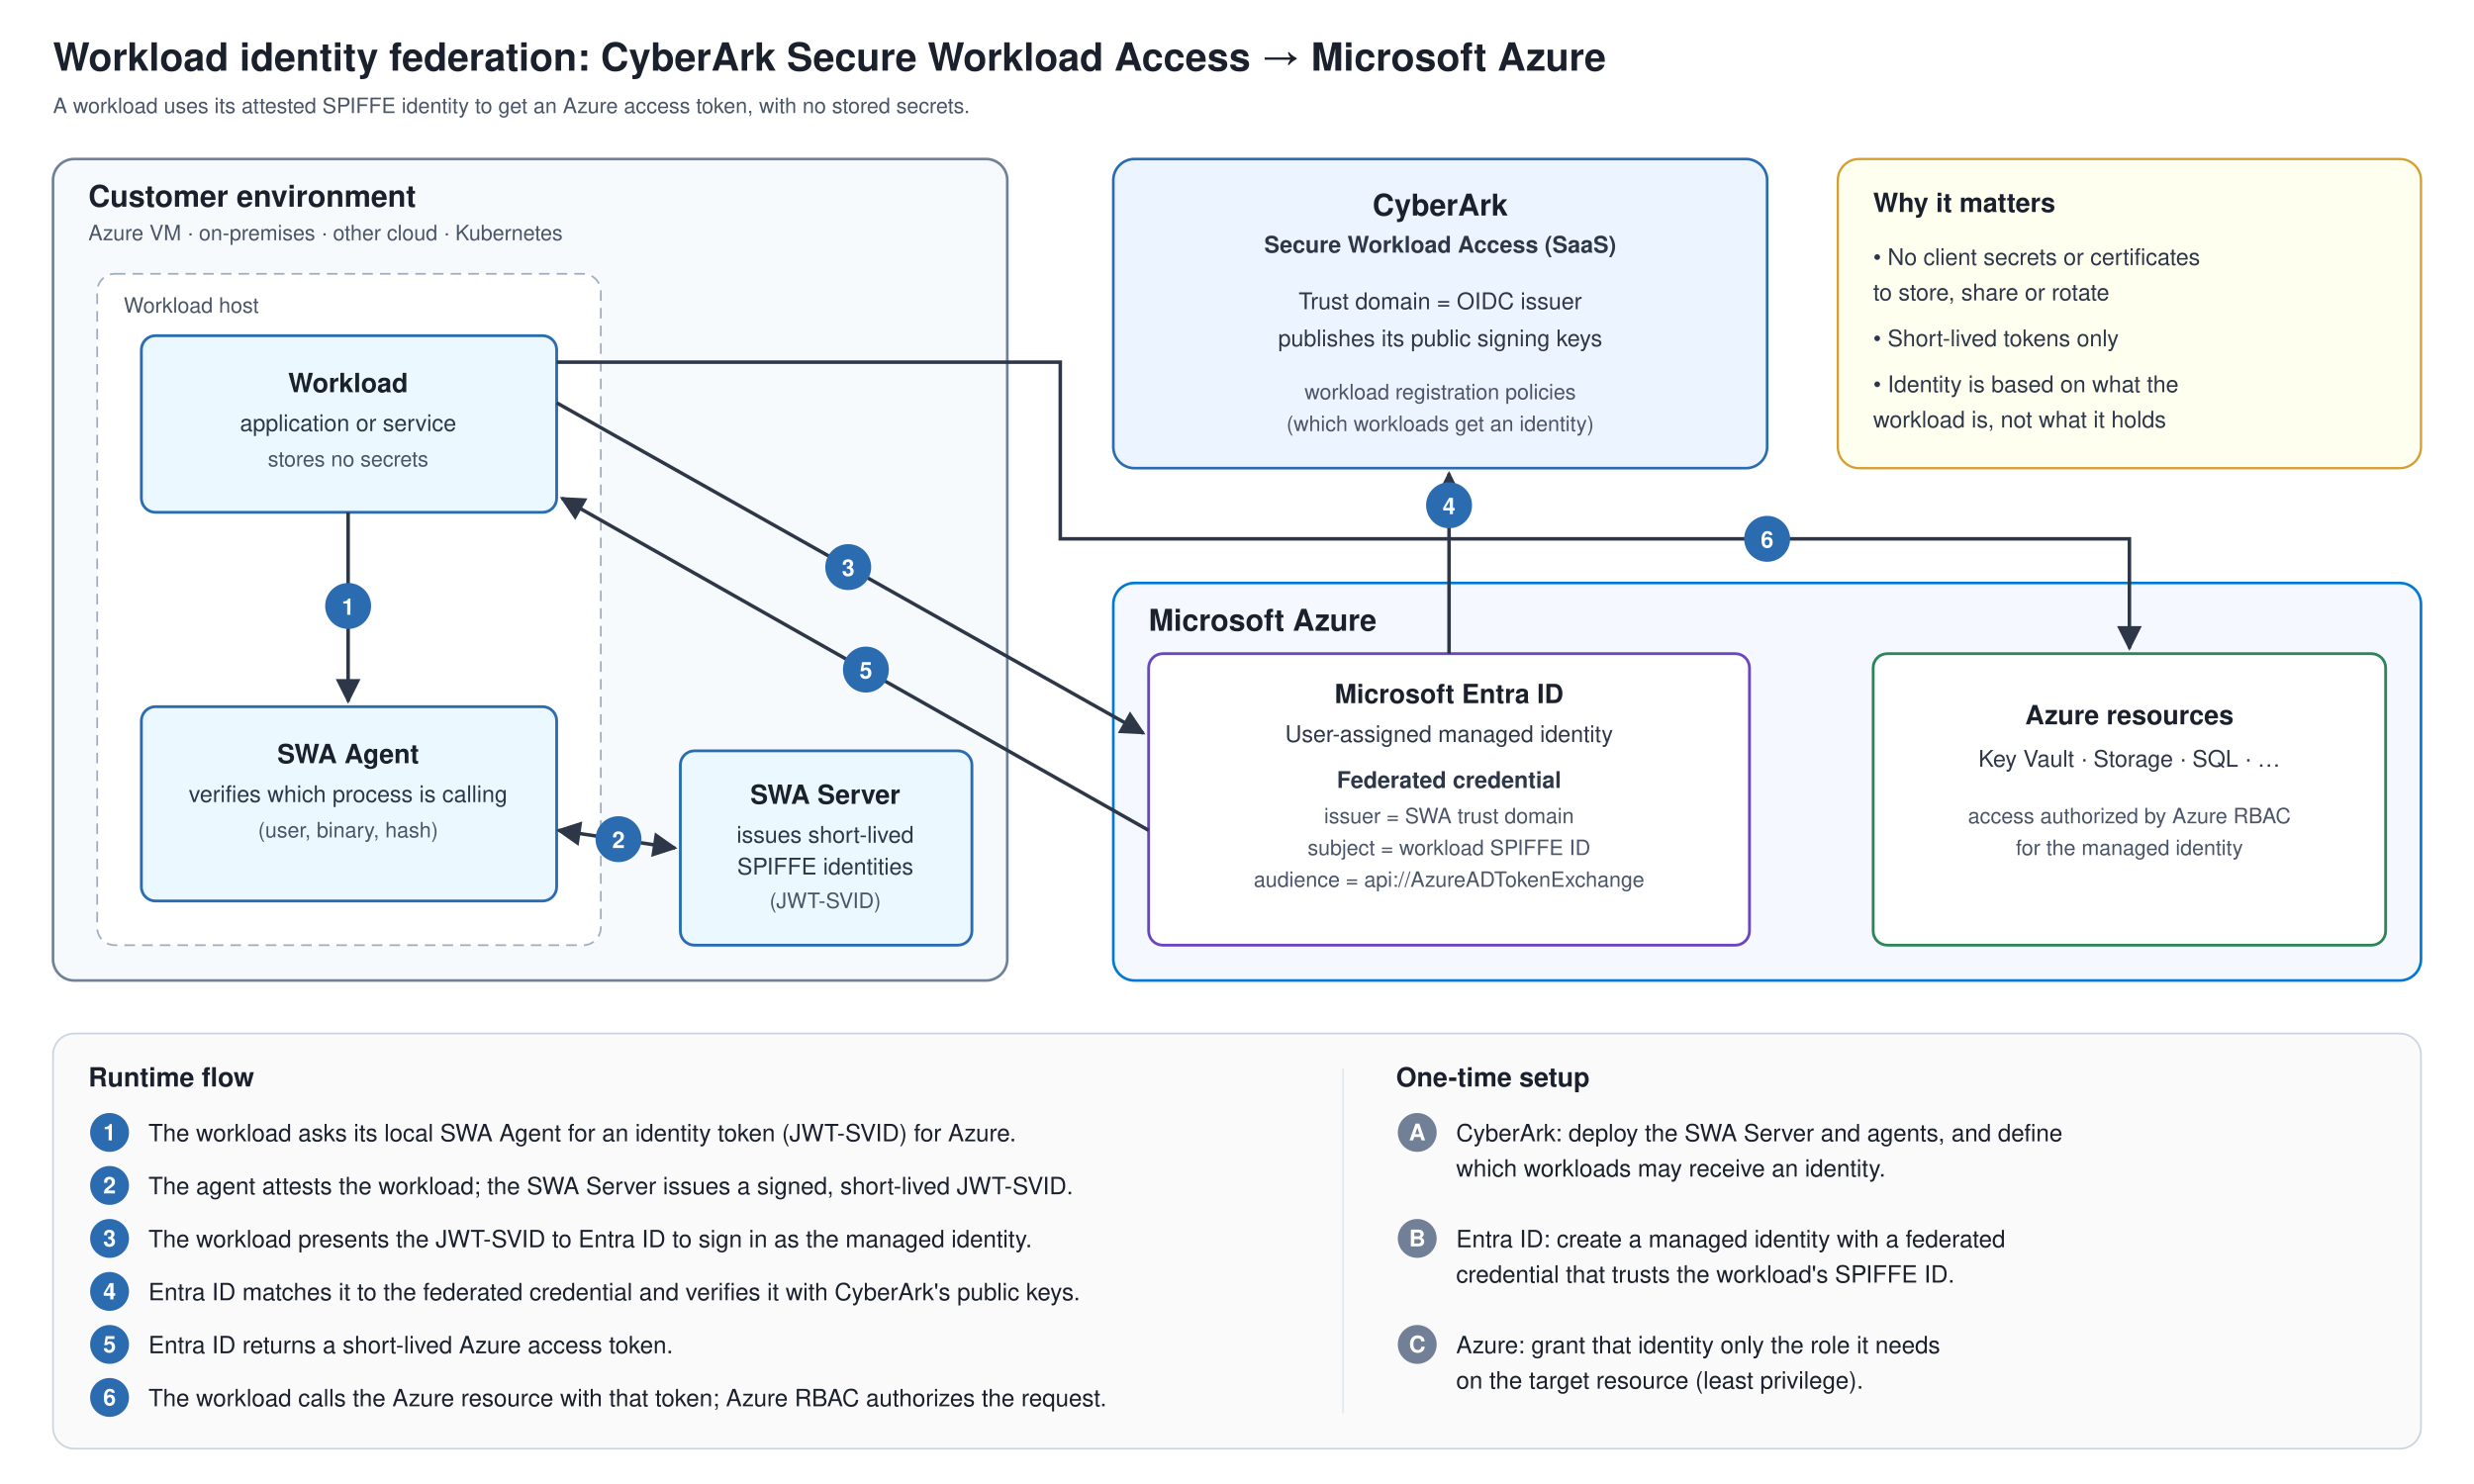
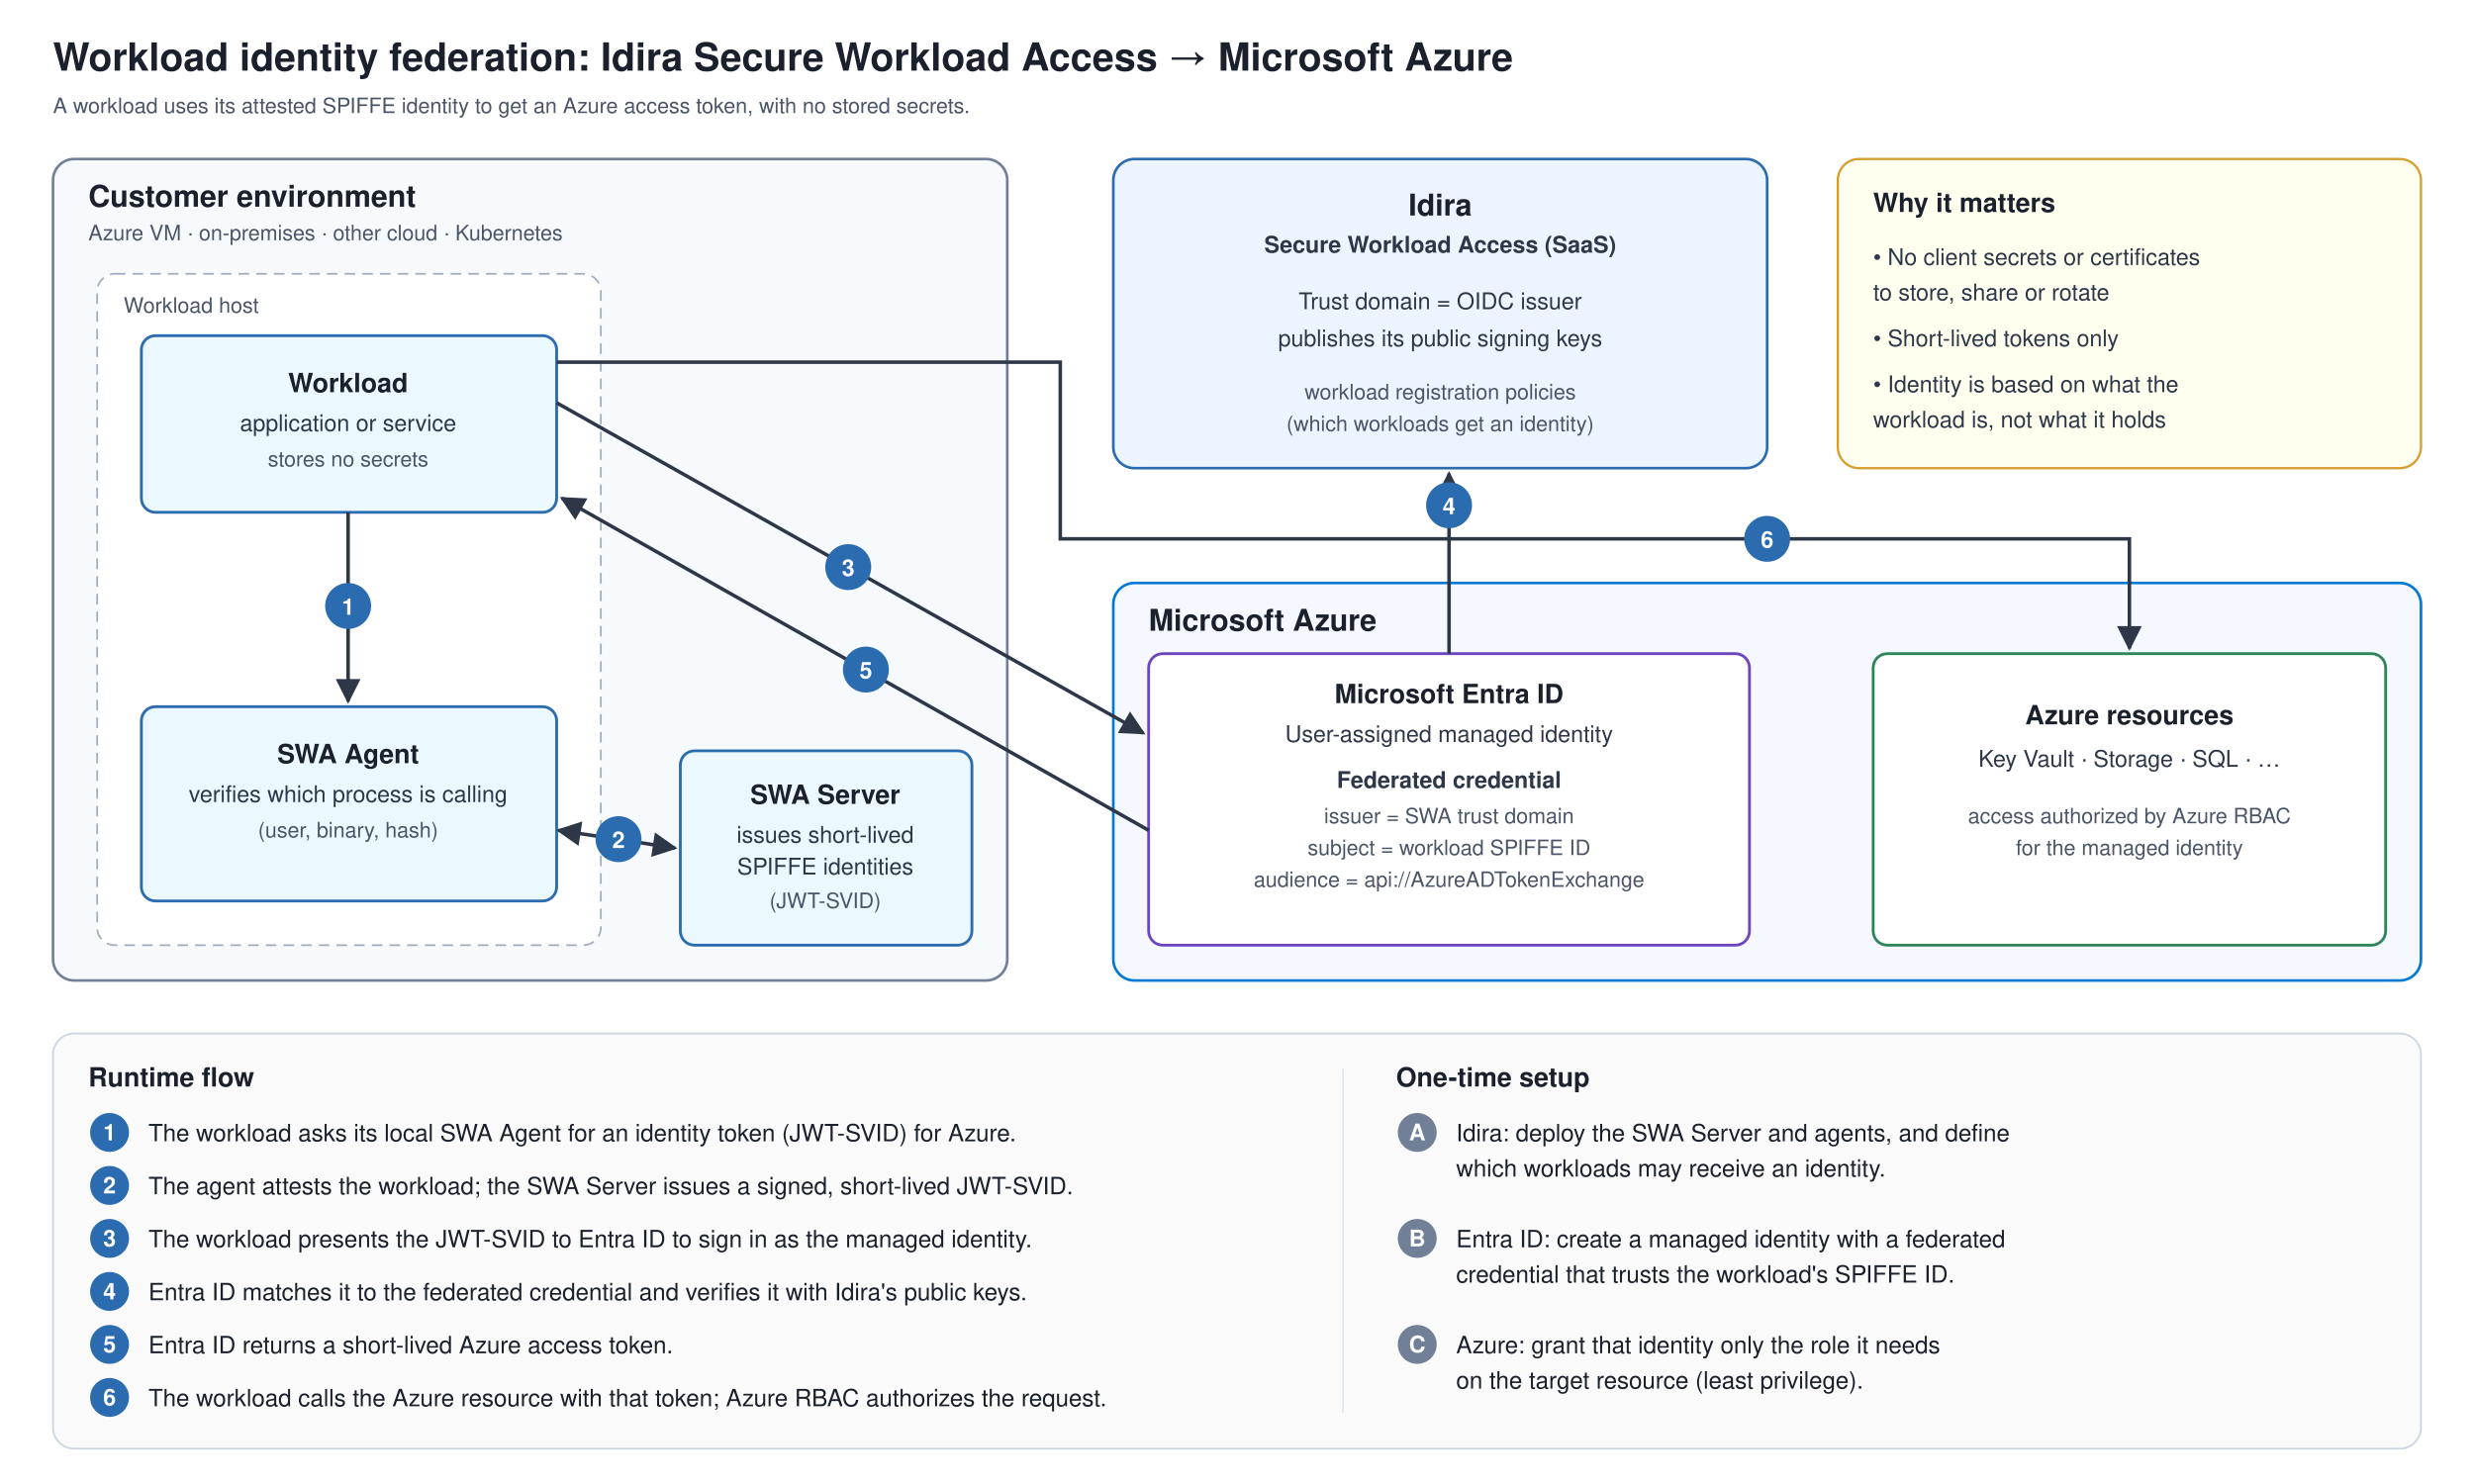
<svg xmlns="http://www.w3.org/2000/svg" viewBox="0 0 1400 840" width="1400" height="840" font-family="Segoe UI, Helvetica, Arial, sans-serif" font-size="13" fill="#1a202c">
  <defs>
    <marker id="a" viewBox="0 0 10 10" refX="9" refY="5" markerWidth="7" markerHeight="7" orient="auto-start-reverse">
      <path d="M0,0 L10,5 L0,10 z" fill="#2d3748" />
    </marker>
    <style>
      .zt{font-size:17px;font-weight:700}
      .zs{font-size:12px;fill:#4a5568}
      .bt{font-size:15px;font-weight:700}
      .bd{font-size:13px;fill:#2d3748}
      .bs{font-size:12px;fill:#4a5568}
      .ln{stroke:#2d3748;stroke-width:2;fill:none}
      .n{fill:#fff;font-weight:700;font-size:13px}
      .lg{font-size:13.5px}
    </style>
  </defs>
  <rect width="1400" height="840" fill="#fff" />
-   <text x="30" y="40" font-size="22" font-weight="700">Workload identity federation: CyberArk Secure Workload Access → Microsoft Azure</text>
+   <text x="30" y="40" font-size="22" font-weight="700">Workload identity federation: Idira Secure Workload Access → Microsoft Azure</text>
  <text x="30" y="64" class="zs" font-size="13.5">A workload uses its attested SPIFFE identity to get an Azure access token, with no stored secrets.</text>
  <rect x="30" y="90" width="540" height="465" rx="12" fill="#f7fafc" stroke="#718096" stroke-width="1.5" />
  <text x="50" y="117" class="zt">Customer environment</text>
  <text x="50" y="136" class="zs">Azure VM · on-premises · other cloud · Kubernetes</text>
  <rect x="55" y="155" width="285" height="380" rx="10" fill="#fff" stroke="#a0aec0" stroke-dasharray="6 4" />
  <text x="70" y="177" class="bs">Workload host</text>
  <rect x="80" y="190" width="235" height="100" rx="8" fill="#ebf8ff" stroke="#2b6cb0" stroke-width="1.6" />
  <text x="197" y="222" class="bt" text-anchor="middle">Workload</text>
  <text x="197" y="244" class="bd" text-anchor="middle">application or service</text>
  <text x="197" y="264" class="bs" text-anchor="middle">stores no secrets</text>
  <rect x="80" y="400" width="235" height="110" rx="8" fill="#ebf8ff" stroke="#2b6cb0" stroke-width="1.6" />
  <text x="197" y="432" class="bt" text-anchor="middle">SWA Agent</text>
  <text x="197" y="454" class="bd" text-anchor="middle">verifies which process is calling</text>
  <text x="197" y="474" class="bs" text-anchor="middle">(user, binary, hash)</text>
  <rect x="385" y="425" width="165" height="110" rx="8" fill="#ebf8ff" stroke="#2b6cb0" stroke-width="1.6" />
  <text x="467" y="455" class="bt" text-anchor="middle">SWA Server</text>
  <text x="467" y="477" class="bd" text-anchor="middle">issues short-lived</text>
  <text x="467" y="495" class="bd" text-anchor="middle">SPIFFE identities</text>
  <text x="467" y="514" class="bs" text-anchor="middle">(JWT-SVID)</text>
  <rect x="630" y="90" width="370" height="175" rx="12" fill="#ebf4ff" stroke="#2b6cb0" stroke-width="1.5" />
-   <text x="815" y="122" class="zt" text-anchor="middle">CyberArk</text>
+   <text x="815" y="122" class="zt" text-anchor="middle">Idira</text>
  <text x="815" y="143" class="bd" text-anchor="middle" font-weight="600">Secure Workload Access (SaaS)</text>
  <text x="815" y="175" class="bd" text-anchor="middle">Trust domain = OIDC issuer</text>
  <text x="815" y="196" class="bd" text-anchor="middle">publishes its public signing keys</text>
  <text x="815" y="226" class="bs" text-anchor="middle">workload registration policies</text>
  <text x="815" y="244" class="bs" text-anchor="middle">(which workloads get an identity)</text>
  <rect x="1040" y="90" width="330" height="175" rx="12" fill="#fffff0" stroke="#d69e2e" stroke-width="1.3" />
  <text x="1060" y="120" class="bt">Why it matters</text>
  <text x="1060" y="150" class="bd">•  No client secrets or certificates</text>
  <text x="1060" y="170" class="bd">   to store, share or rotate</text>
  <text x="1060" y="196" class="bd">•  Short-lived tokens only</text>
  <text x="1060" y="222" class="bd">•  Identity is based on what the</text>
  <text x="1060" y="242" class="bd">   workload is, not what it holds</text>
  <rect x="630" y="330" width="740" height="225" rx="12" fill="#f5f9ff" stroke="#0078d4" stroke-width="1.5" />
  <text x="650" y="357" class="zt">Microsoft Azure</text>
  <rect x="650" y="370" width="340" height="165" rx="8" fill="#fff" stroke="#6b46c1" stroke-width="1.6" />
  <text x="820" y="398" class="bt" text-anchor="middle">Microsoft Entra ID</text>
  <text x="820" y="420" class="bd" text-anchor="middle">User-assigned managed identity</text>
  <text x="820" y="446" class="bd" text-anchor="middle" font-weight="600">Federated credential</text>
  <text x="820" y="466" class="bs" text-anchor="middle">issuer = SWA trust domain</text>
  <text x="820" y="484" class="bs" text-anchor="middle">subject = workload SPIFFE ID</text>
  <text x="820" y="502" class="bs" text-anchor="middle">audience = api://AzureADTokenExchange</text>
  <rect x="1060" y="370" width="290" height="165" rx="8" fill="#fff" stroke="#2f855a" stroke-width="1.6" />
  <text x="1205" y="410" class="bt" text-anchor="middle">Azure resources</text>
  <text x="1205" y="434" class="bd" text-anchor="middle">Key Vault · Storage · SQL · …</text>
  <text x="1205" y="466" class="bs" text-anchor="middle">access authorized by Azure RBAC</text>
  <text x="1205" y="484" class="bs" text-anchor="middle">for the managed identity</text>
  <path d="M197,290 L197,397" class="ln" marker-end="url(#a)" />
  <circle cx="197" cy="343" r="13" fill="#2b6cb0" />
  <text x="197" y="348" class="n" text-anchor="middle">1</text>
  <path d="M316,470 L382,480" class="ln" marker-start="url(#a)" marker-end="url(#a)" />
  <circle cx="350" cy="475" r="13" fill="#2b6cb0" />
  <text x="350" y="480" class="n" text-anchor="middle">2</text>
  <path d="M315,228 L647,415" class="ln" marker-end="url(#a)" />
  <circle cx="480" cy="321" r="13" fill="#2b6cb0" />
  <text x="480" y="326" class="n" text-anchor="middle">3</text>
  <path d="M820,370 L820,268" class="ln" marker-end="url(#a)" />
  <circle cx="820" cy="286" r="13" fill="#2b6cb0" />
  <text x="820" y="291" class="n" text-anchor="middle">4</text>
  <path d="M650,470 L318,282" class="ln" marker-end="url(#a)" />
  <circle cx="490" cy="379" r="13" fill="#2b6cb0" />
  <text x="490" y="384" class="n" text-anchor="middle">5</text>
  <path d="M315,205 L600,205 L600,305 L1205,305 L1205,367" class="ln" marker-end="url(#a)" />
  <circle cx="1000" cy="305" r="13" fill="#2b6cb0" />
  <text x="1000" y="310" class="n" text-anchor="middle">6</text>
  <rect x="30" y="585" width="1340" height="235" rx="12" fill="#fafafa" stroke="#cbd5e0" />
  <text x="50" y="615" class="bt">Runtime flow</text>
  <g class="lg">
    <circle cx="62" cy="641" r="11" fill="#2b6cb0" />
    <text x="62" y="645.5" class="n" text-anchor="middle" font-size="12">1</text>
    <text x="84" y="646">The workload asks its local SWA Agent for an identity token (JWT-SVID) for Azure.</text>
    <circle cx="62" cy="671" r="11" fill="#2b6cb0" />
    <text x="62" y="675.5" class="n" text-anchor="middle" font-size="12">2</text>
    <text x="84" y="676">The agent attests the workload; the SWA Server issues a signed, short-lived JWT-SVID.</text>
    <circle cx="62" cy="701" r="11" fill="#2b6cb0" />
    <text x="62" y="705.5" class="n" text-anchor="middle" font-size="12">3</text>
    <text x="84" y="706">The workload presents the JWT-SVID to Entra ID to sign in as the managed identity.</text>
    <circle cx="62" cy="731" r="11" fill="#2b6cb0" />
    <text x="62" y="735.5" class="n" text-anchor="middle" font-size="12">4</text>
-     <text x="84" y="736">Entra ID matches it to the federated credential and verifies it with CyberArk's public keys.</text>
+     <text x="84" y="736">Entra ID matches it to the federated credential and verifies it with Idira's public keys.</text>
    <circle cx="62" cy="761" r="11" fill="#2b6cb0" />
    <text x="62" y="765.5" class="n" text-anchor="middle" font-size="12">5</text>
    <text x="84" y="766">Entra ID returns a short-lived Azure access token.</text>
    <circle cx="62" cy="791" r="11" fill="#2b6cb0" />
    <text x="62" y="795.5" class="n" text-anchor="middle" font-size="12">6</text>
    <text x="84" y="796">The workload calls the Azure resource with that token; Azure RBAC authorizes the request.</text>
  </g>
  <line x1="760" y1="605" x2="760" y2="800" stroke="#e2e8f0" />
  <text x="790" y="615" class="bt">One-time setup</text>
  <g class="lg">
    <circle cx="802" cy="641" r="11" fill="#718096" />
    <text x="802" y="645.5" class="n" text-anchor="middle" font-size="12">A</text>
-     <text x="824" y="646">CyberArk: deploy the SWA Server and agents, and define</text>
+     <text x="824" y="646">Idira: deploy the SWA Server and agents, and define</text>
    <text x="824" y="666">which workloads may receive an identity.</text>
    <circle cx="802" cy="701" r="11" fill="#718096" />
    <text x="802" y="705.5" class="n" text-anchor="middle" font-size="12">B</text>
    <text x="824" y="706">Entra ID: create a managed identity with a federated</text>
    <text x="824" y="726">credential that trusts the workload's SPIFFE ID.</text>
    <circle cx="802" cy="761" r="11" fill="#718096" />
    <text x="802" y="765.5" class="n" text-anchor="middle" font-size="12">C</text>
    <text x="824" y="766">Azure: grant that identity only the role it needs</text>
    <text x="824" y="786">on the target resource (least privilege).</text>
  </g>
</svg>
